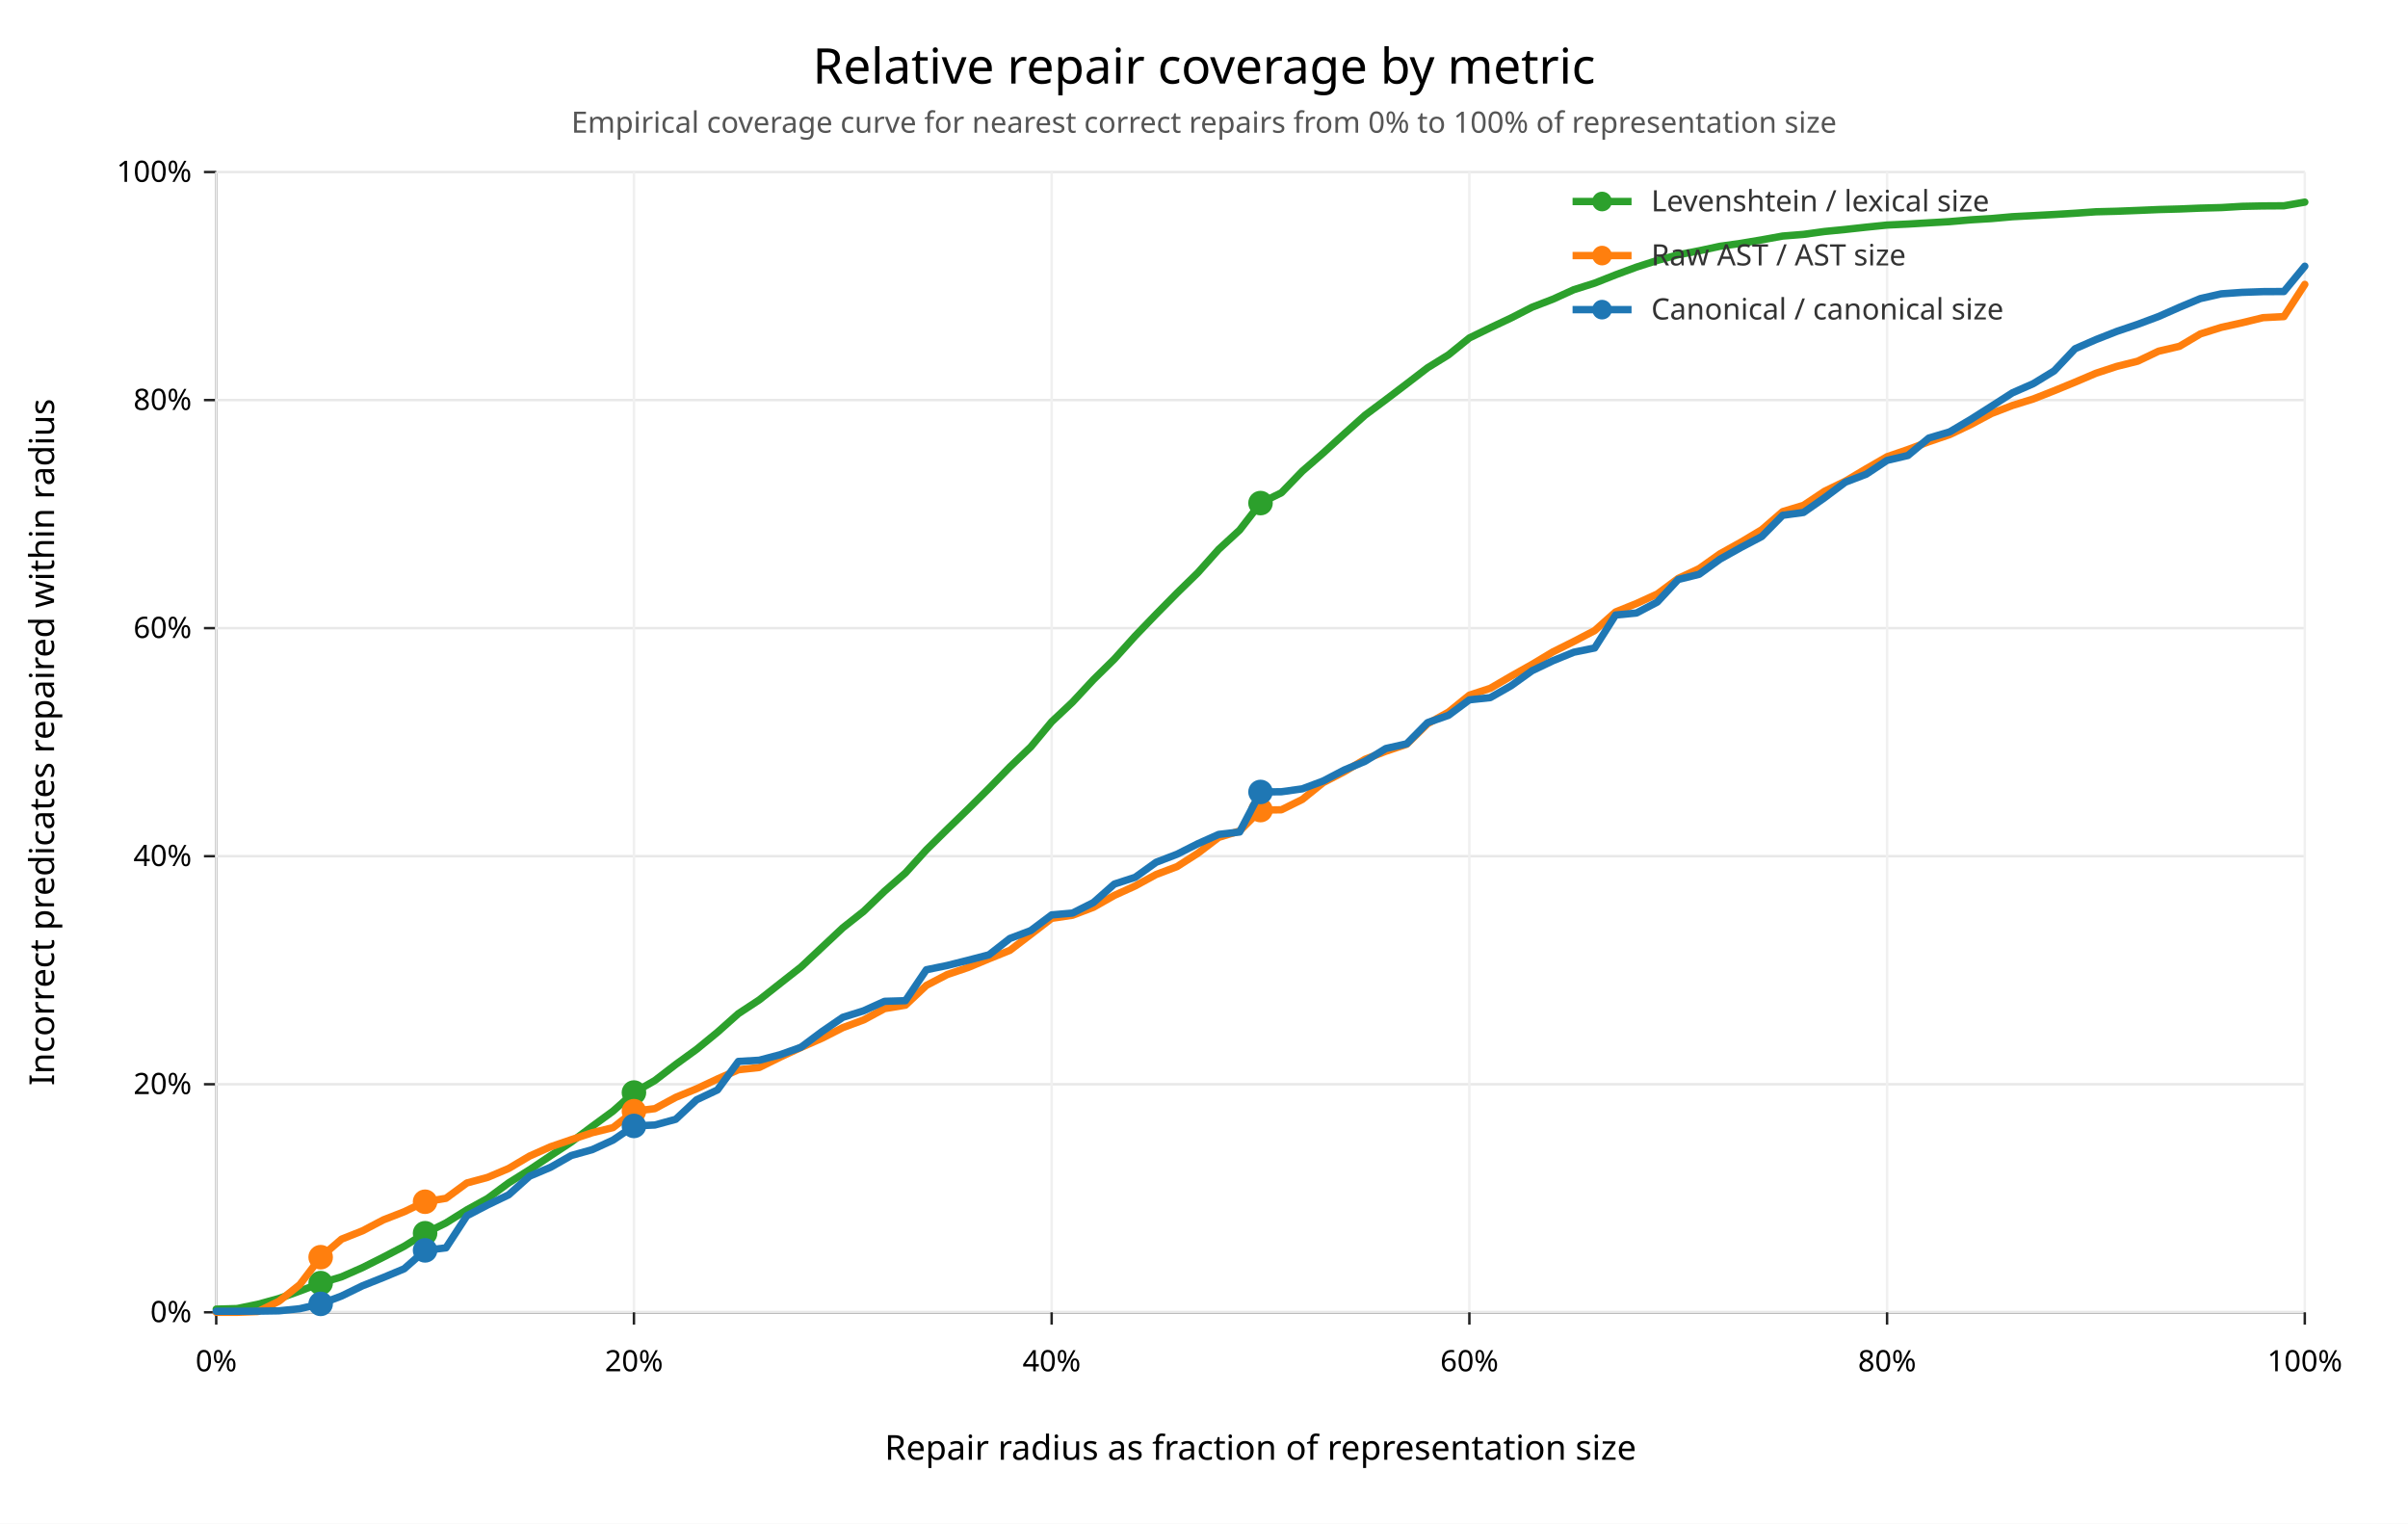
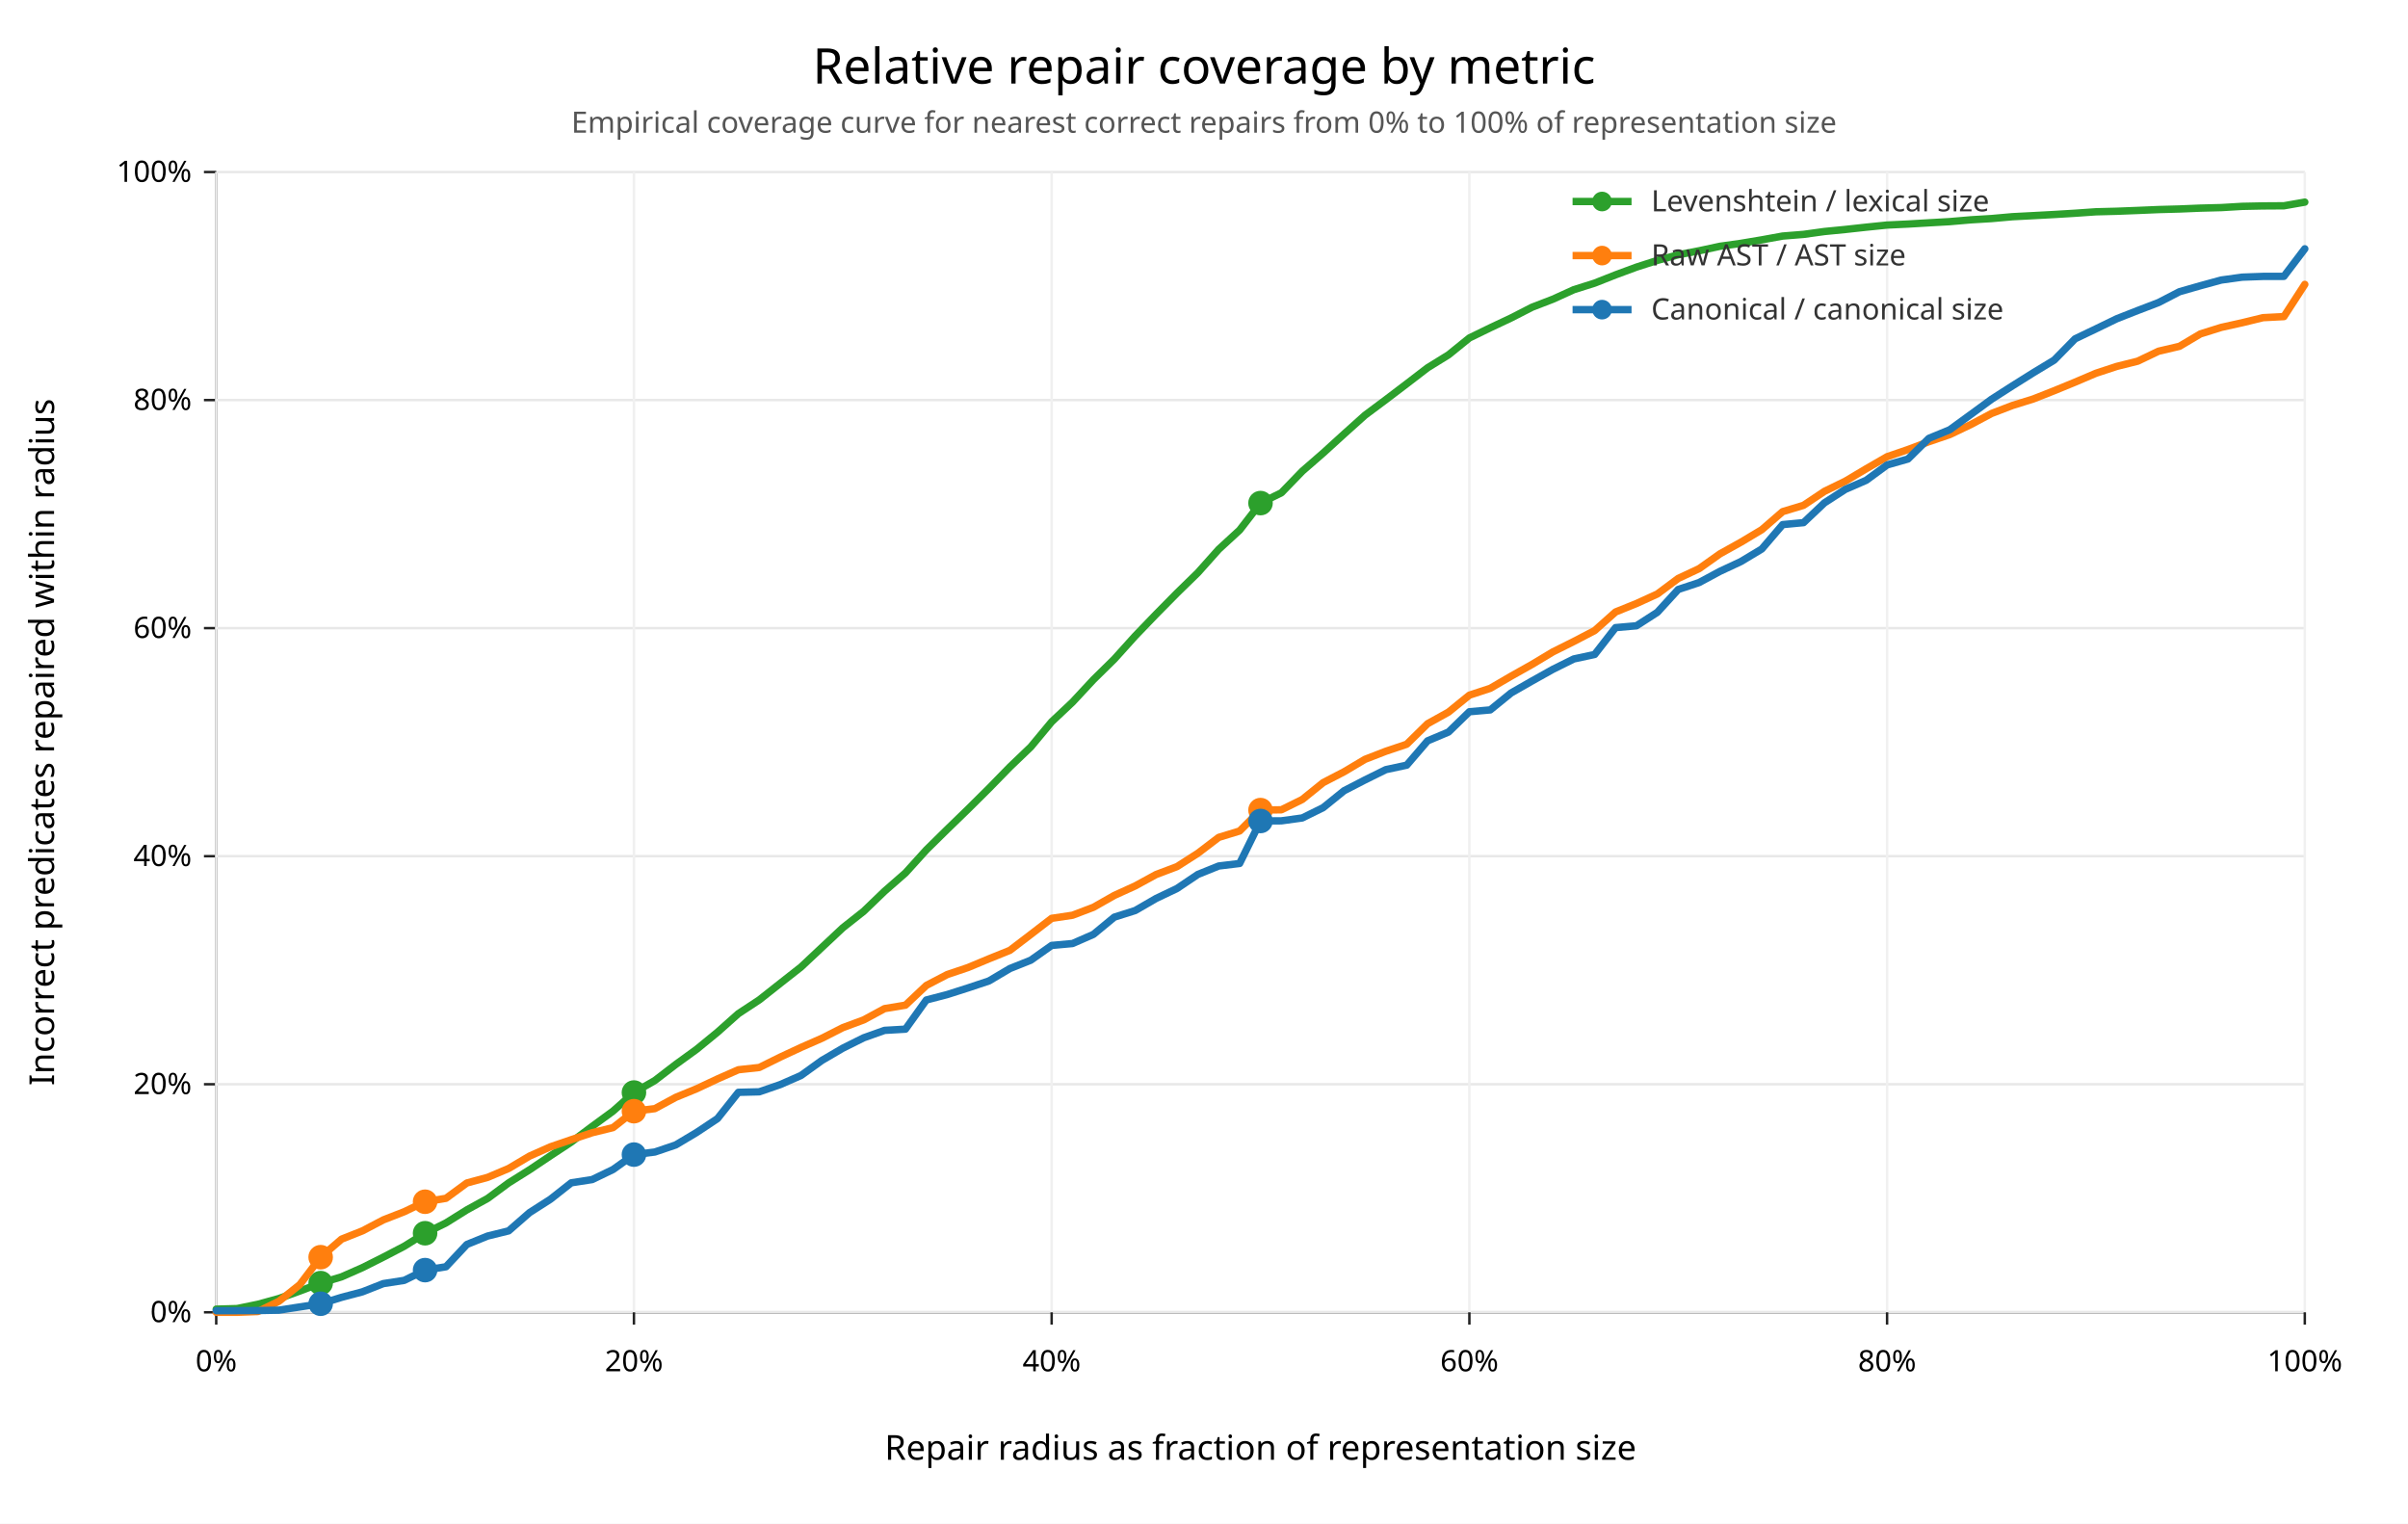
<svg xmlns="http://www.w3.org/2000/svg" width="980" height="620" viewBox="0 0 980 620">
  <rect width="100%" height="100%" fill="white" />
  <text x="490" y="34" text-anchor="middle" font-family="sans-serif" font-size="20">Relative repair coverage by metric</text>
  <text x="490" y="54" text-anchor="middle" font-family="sans-serif" font-size="12" fill="#555">Empirical coverage curve for nearest correct repairs from 0% to 100% of representation size</text>
  <line x1="88" y1="534" x2="938" y2="534" stroke="#222" stroke-width="1" />
  <line x1="88" y1="70" x2="88" y2="534" stroke="#222" stroke-width="1" />
  <line x1="88" y1="534" x2="938" y2="534" stroke="#e8e8e8" />
  <line x1="83" y1="534" x2="88" y2="534" stroke="#222" />
  <text x="78" y="538" text-anchor="end" font-family="sans-serif" font-size="12">0%</text>
  <line x1="88" y1="441.2" x2="938" y2="441.2" stroke="#e8e8e8" />
  <line x1="83" y1="441.2" x2="88" y2="441.2" stroke="#222" />
  <text x="78" y="445.2" text-anchor="end" font-family="sans-serif" font-size="12">20%</text>
  <line x1="88" y1="348.4" x2="938" y2="348.4" stroke="#e8e8e8" />
  <line x1="83" y1="348.4" x2="88" y2="348.4" stroke="#222" />
  <text x="78" y="352.4" text-anchor="end" font-family="sans-serif" font-size="12">40%</text>
  <line x1="88" y1="255.6" x2="938" y2="255.6" stroke="#e8e8e8" />
  <line x1="83" y1="255.6" x2="88" y2="255.6" stroke="#222" />
  <text x="78" y="259.6" text-anchor="end" font-family="sans-serif" font-size="12">60%</text>
  <line x1="88" y1="162.8" x2="938" y2="162.8" stroke="#e8e8e8" />
  <line x1="83" y1="162.8" x2="88" y2="162.8" stroke="#222" />
  <text x="78" y="166.8" text-anchor="end" font-family="sans-serif" font-size="12">80%</text>
  <line x1="88" y1="70" x2="938" y2="70" stroke="#e8e8e8" />
  <line x1="83" y1="70" x2="88" y2="70" stroke="#222" />
  <text x="78" y="74" text-anchor="end" font-family="sans-serif" font-size="12">100%</text>
  <line x1="88" y1="70" x2="88" y2="534" stroke="#f0f0f0" />
  <line x1="88" y1="534" x2="88" y2="539" stroke="#222" />
  <text x="88" y="558" text-anchor="middle" font-family="sans-serif" font-size="12">0%</text>
  <line x1="258" y1="70" x2="258" y2="534" stroke="#f0f0f0" />
  <line x1="258" y1="534" x2="258" y2="539" stroke="#222" />
  <text x="258" y="558" text-anchor="middle" font-family="sans-serif" font-size="12">20%</text>
  <line x1="428" y1="70" x2="428" y2="534" stroke="#f0f0f0" />
  <line x1="428" y1="534" x2="428" y2="539" stroke="#222" />
  <text x="428" y="558" text-anchor="middle" font-family="sans-serif" font-size="12">40%</text>
  <line x1="598" y1="70" x2="598" y2="534" stroke="#f0f0f0" />
  <line x1="598" y1="534" x2="598" y2="539" stroke="#222" />
  <text x="598" y="558" text-anchor="middle" font-family="sans-serif" font-size="12">60%</text>
  <line x1="768" y1="70" x2="768" y2="534" stroke="#f0f0f0" />
  <line x1="768" y1="534" x2="768" y2="539" stroke="#222" />
  <text x="768" y="558" text-anchor="middle" font-family="sans-serif" font-size="12">80%</text>
  <line x1="938" y1="70" x2="938" y2="534" stroke="#f0f0f0" />
  <line x1="938" y1="534" x2="938" y2="539" stroke="#222" />
  <text x="938" y="558" text-anchor="middle" font-family="sans-serif" font-size="12">100%</text>
  <path d="M 88 532.719 L 96.5 532.478 L 105 530.727 L 113.5 528.395 L 122 525.352 L 130.5 522.122 L 139 519.572 L 147.5 515.828 L 156 511.559 L 164.5 507.136 L 173 501.827 L 181.5 497.634 L 190 492.325 L 198.5 487.639 L 207 481.345 L 215.5 476.014 L 224 470.321 L 232.5 464.727 L 241 458.345 L 249.5 452.127 L 258 444.574 L 266.5 439.692 L 275 433.156 L 283.5 426.993 L 292 420.031 L 300.5 412.466 L 309 406.883 L 317.5 400.173 L 326 393.495 L 334.5 385.515 L 343 377.545 L 351.5 370.824 L 360 362.646 L 368.5 355.224 L 377 345.832 L 385.5 337.468 L 394 329.225 L 402.5 320.796 L 411 312.082 L 419.5 303.949 L 428 293.713 L 436.5 285.711 L 445 276.57 L 453.5 268.207 L 462 258.781 L 470.5 249.947 L 479 241.332 L 487.5 233.045 L 496 223.521 L 504.5 215.705 L 513 204.714 L 521.5 200.521 L 530 191.742 L 538.5 184.352 L 547 176.613 L 555.5 168.983 L 564 162.634 L 572.5 156.175 L 581 149.65 L 589.5 144.396 L 598 137.521 L 606.5 133.383 L 615 129.377 L 623.5 125.02 L 632 121.747 L 640.5 117.882 L 649 115.2 L 657.5 111.839 L 666 108.698 L 674.5 105.961 L 683 103.673 L 691.5 102.042 L 700 100.214 L 708.5 99.021 L 717 97.597 L 725.5 96.054 L 734 95.375 L 742.5 94.204 L 751 93.372 L 759.5 92.441 L 768 91.577 L 776.5 91.172 L 785 90.668 L 793.5 90.186 L 802 89.453 L 810.5 88.938 L 819 88.183 L 827.5 87.745 L 836 87.285 L 844.5 86.771 L 853 86.18 L 861.5 85.961 L 870 85.632 L 878.5 85.271 L 887 85.041 L 895.5 84.691 L 904 84.472 L 912.5 83.968 L 921 83.793 L 929.5 83.738 L 938 82.25" fill="none" stroke="#2ca02c" stroke-width="3" stroke-linecap="round" stroke-linejoin="round" />
  <circle cx="130.5" cy="522.122" r="5" fill="#2ca02c" />
  <circle cx="173" cy="501.827" r="5" fill="#2ca02c" />
  <circle cx="258" cy="444.574" r="5" fill="#2ca02c" />
  <circle cx="513" cy="204.714" r="5" fill="#2ca02c" />
  <path d="M 88 534 L 96.5 534 L 105 533.683 L 113.5 529.523 L 122 522.757 L 130.5 511.57 L 139 504.235 L 147.5 500.863 L 156 496.397 L 164.5 493.08 L 173 489.008 L 181.5 487.618 L 190 481.378 L 198.5 479.079 L 207 475.477 L 215.5 470.442 L 224 466.665 L 232.5 463.753 L 241 460.929 L 249.5 458.849 L 258 452.16 L 266.5 451.131 L 275 446.533 L 283.5 443.041 L 292 439.046 L 300.5 435.302 L 309 434.382 L 317.5 430.179 L 326 426.216 L 334.5 422.494 L 343 418.17 L 351.5 415.017 L 360 410.419 L 368.5 409.018 L 377 400.994 L 385.5 396.56 L 394 393.692 L 402.5 390.145 L 411 386.719 L 419.5 380.238 L 428 373.692 L 436.5 372.422 L 445 369.193 L 453.5 364.365 L 462 360.501 L 470.5 355.859 L 479 352.652 L 487.5 347.211 L 496 340.741 L 504.5 338.147 L 513 329.641 L 521.5 329.521 L 530 325.317 L 538.5 318.464 L 547 314.053 L 555.5 308.995 L 564 305.7 L 572.5 302.843 L 581 294.49 L 589.5 289.772 L 598 282.876 L 606.5 280.095 L 615 275.136 L 623.5 270.363 L 632 265.262 L 640.5 261.025 L 649 256.592 L 657.5 249.016 L 666 245.59 L 674.5 241.704 L 683 235.376 L 691.5 231.392 L 700 225.36 L 708.5 220.631 L 717 215.551 L 725.5 208.184 L 734 205.623 L 742.5 199.941 L 751 195.803 L 759.5 190.746 L 768 185.841 L 776.5 182.929 L 785 179.733 L 793.5 176.843 L 802 172.792 L 810.5 168.26 L 819 164.998 L 827.5 162.349 L 836 158.999 L 844.5 155.507 L 853 151.884 L 861.5 149.092 L 870 146.968 L 878.5 142.907 L 887 140.926 L 895.5 135.879 L 904 133.219 L 912.5 131.336 L 921 129.267 L 929.5 128.829 L 938 115.726" fill="none" stroke="#ff7f0e" stroke-width="3" stroke-linecap="round" stroke-linejoin="round" />
  <circle cx="130.5" cy="511.57" r="5" fill="#ff7f0e" />
  <circle cx="173" cy="489.008" r="5" fill="#ff7f0e" />
  <circle cx="258" cy="452.16" r="5" fill="#ff7f0e" />
  <circle cx="513" cy="329.641" r="5" fill="#ff7f0e" />
-   <path d="M 88 533.573 L 96.5 533.573 L 105 533.529 L 113.5 533.398 L 122 532.544 L 130.5 530.574 L 139 527.377 L 147.5 523.228 L 156 519.846 L 164.5 516.288 L 173 508.8 L 181.5 507.771 L 190 494.722 L 198.5 490.289 L 207 486.205 L 215.5 478.619 L 224 475.028 L 232.5 470.201 L 241 467.825 L 249.5 463.928 L 258 458.159 L 266.5 457.787 L 275 455.466 L 283.5 447.519 L 292 443.512 L 300.5 431.919 L 309 431.427 L 317.5 429.182 L 326 426.139 L 334.5 419.79 L 343 413.966 L 351.5 411.306 L 360 407.453 L 368.5 407.201 L 377 394.612 L 385.5 392.871 L 394 390.736 L 402.5 388.525 L 411 381.88 L 419.5 378.662 L 428 372.291 L 436.5 371.546 L 445 367.266 L 453.5 359.745 L 462 356.987 L 470.5 350.878 L 479 347.616 L 487.5 343.325 L 496 339.537 L 504.5 338.563 L 513 322.263 L 521.5 322.175 L 530 320.993 L 538.5 317.807 L 547 313.363 L 555.5 309.805 L 564 304.583 L 572.5 302.668 L 581 294.042 L 589.5 291.086 L 598 284.769 L 606.5 283.883 L 615 279.033 L 623.5 272.936 L 632 268.874 L 640.5 265.404 L 649 263.675 L 657.5 250.264 L 666 249.454 L 674.5 244.977 L 683 235.803 L 691.5 233.702 L 700 227.538 L 708.5 222.787 L 717 218.321 L 725.5 209.684 L 734 208.523 L 742.5 202.579 L 751 196.208 L 759.5 192.968 L 768 187.33 L 776.5 185.338 L 785 178.244 L 793.5 175.726 L 802 170.691 L 810.5 165.305 L 819 159.853 L 827.5 156.12 L 836 150.92 L 844.5 141.911 L 853 138.189 L 861.5 134.85 L 870 131.971 L 878.5 128.796 L 887 125.042 L 895.5 121.495 L 904 119.568 L 912.5 118.966 L 921 118.67 L 929.5 118.627 L 938 108.336" fill="none" stroke="#1f77b4" stroke-width="3" stroke-linecap="round" stroke-linejoin="round" />
-   <circle cx="130.5" cy="530.574" r="5" fill="#1f77b4" />
-   <circle cx="173" cy="508.8" r="5" fill="#1f77b4" />
-   <circle cx="258" cy="458.159" r="5" fill="#1f77b4" />
-   <circle cx="513" cy="322.263" r="5" fill="#1f77b4" />
+   <path d="M 88 533.332 L 96.5 533.332 L 105 533.288 L 113.5 533.124 L 122 531.822 L 130.5 530.519 L 139 527.913 L 147.5 525.669 L 156 522.32 L 164.5 521.006 L 173 516.835 L 181.5 515.467 L 190 506.392 L 198.5 502.954 L 207 500.863 L 215.5 493.441 L 224 488.001 L 232.5 481.301 L 241 479.987 L 249.5 475.893 L 258 469.829 L 266.5 468.778 L 275 465.899 L 283.5 460.83 L 292 455.182 L 300.5 444.486 L 309 444.278 L 317.5 441.355 L 326 437.633 L 334.5 431.503 L 343 426.533 L 351.5 422.297 L 360 419.275 L 368.5 418.783 L 377 406.916 L 385.5 404.705 L 394 401.99 L 402.5 399.155 L 411 394.119 L 419.5 390.726 L 428 384.716 L 436.5 383.938 L 445 380.216 L 453.5 373.199 L 462 370.517 L 470.5 365.602 L 479 361.552 L 487.5 355.826 L 496 352.389 L 504.5 351.36 L 513 334.075 L 521.5 334.009 L 530 332.838 L 538.5 328.645 L 547 321.77 L 555.5 317.381 L 564 313.177 L 572.5 311.36 L 581 301.464 L 589.5 297.884 L 598 289.619 L 606.5 288.875 L 615 281.967 L 623.5 277.106 L 632 272.355 L 640.5 268.141 L 649 266.313 L 657.5 255.388 L 666 254.643 L 674.5 249.159 L 683 239.865 L 691.5 237.051 L 700 232.476 L 708.5 228.513 L 717 223.4 L 725.5 213.472 L 734 212.672 L 742.5 204.626 L 751 199.131 L 759.5 195.442 L 768 189.202 L 776.5 186.783 L 785 178.375 L 793.5 174.872 L 802 168.698 L 810.5 162.469 L 819 157.018 L 827.5 151.687 L 836 146.542 L 844.5 137.882 L 853 133.81 L 861.5 129.694 L 870 126.355 L 878.5 123.104 L 887 118.703 L 895.5 116.273 L 904 113.952 L 912.5 112.781 L 921 112.474 L 929.5 112.453 L 938 101.243" fill="none" stroke="#1f77b4" stroke-width="3" stroke-linecap="round" stroke-linejoin="round" />
+   <circle cx="130.5" cy="530.519" r="5" fill="#1f77b4" />
+   <circle cx="173" cy="516.835" r="5" fill="#1f77b4" />
+   <circle cx="258" cy="469.829" r="5" fill="#1f77b4" />
+   <circle cx="513" cy="334.075" r="5" fill="#1f77b4" />
  <line x1="640" y1="82" x2="664" y2="82" stroke="#2ca02c" stroke-width="3" />
  <circle cx="652" cy="82" r="4" fill="#2ca02c" />
  <text x="672" y="86" font-family="sans-serif" font-size="12" fill="#333">Levenshtein / lexical size</text>
  <line x1="640" y1="104" x2="664" y2="104" stroke="#ff7f0e" stroke-width="3" />
  <circle cx="652" cy="104" r="4" fill="#ff7f0e" />
  <text x="672" y="108" font-family="sans-serif" font-size="12" fill="#333">Raw AST / AST size</text>
  <line x1="640" y1="126" x2="664" y2="126" stroke="#1f77b4" stroke-width="3" />
  <circle cx="652" cy="126" r="4" fill="#1f77b4" />
  <text x="672" y="130" font-family="sans-serif" font-size="12" fill="#333">Canonical / canonical size</text>
  <text x="513" y="594" text-anchor="middle" font-family="sans-serif" font-size="14">Repair radius as fraction of representation size</text>
  <text x="22" y="302" transform="rotate(-90 22 302)" text-anchor="middle" font-family="sans-serif" font-size="14">Incorrect predicates repaired within radius</text>
</svg>
